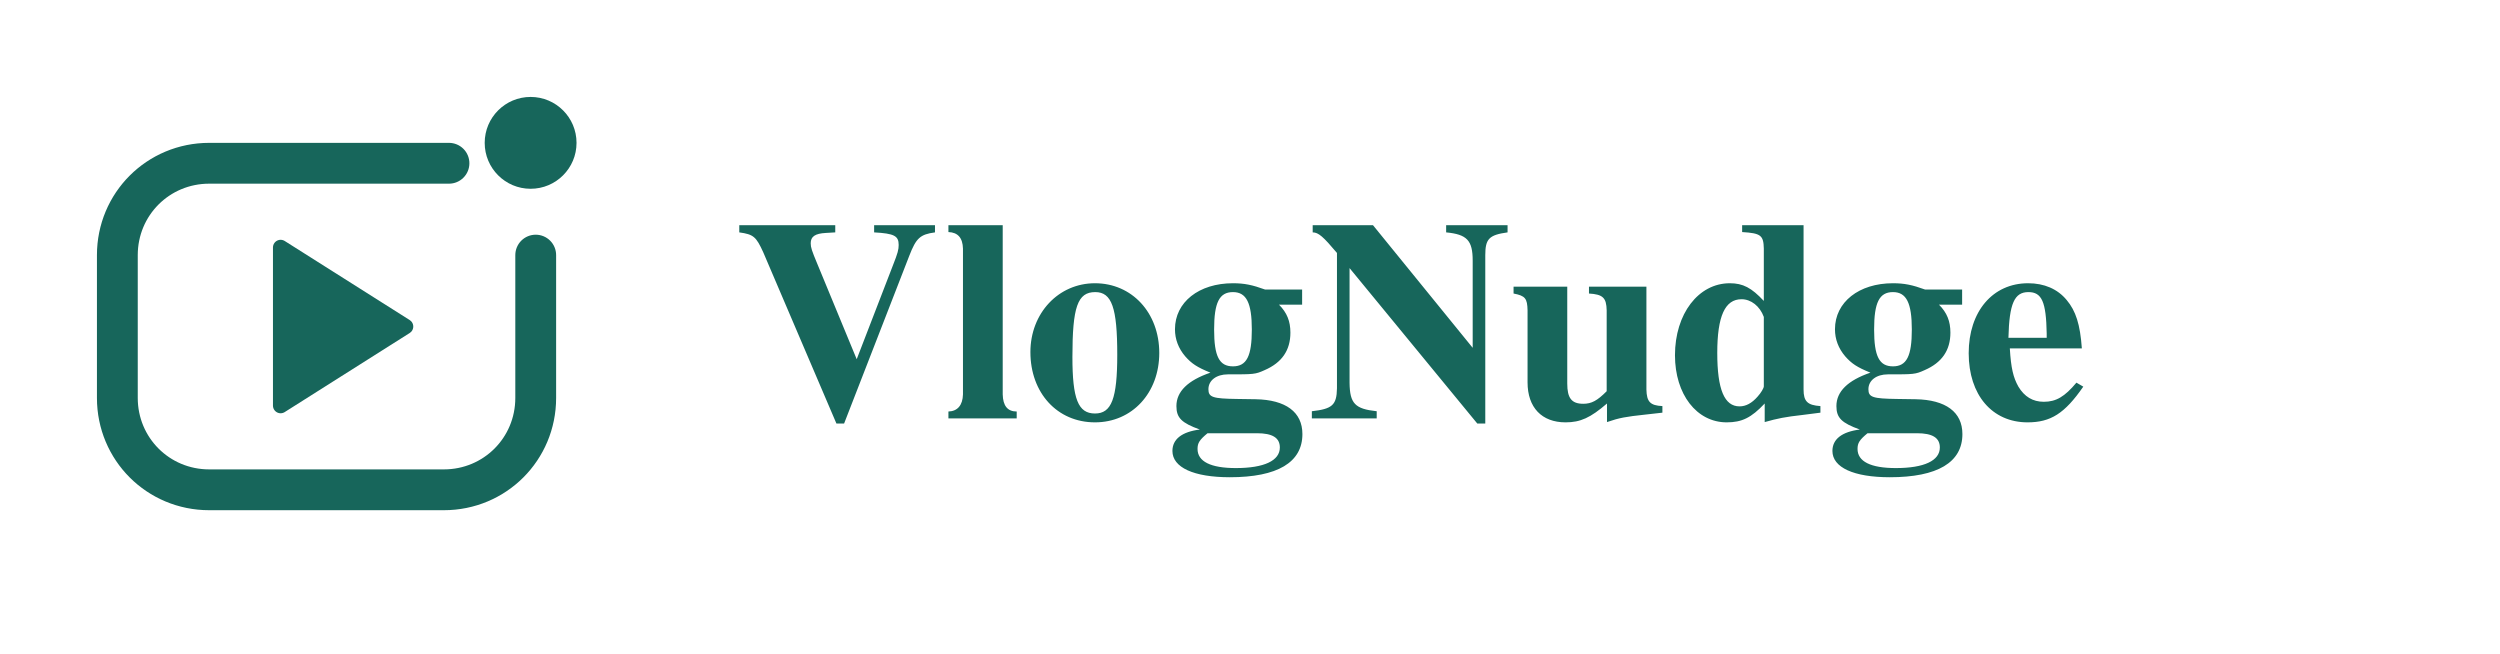
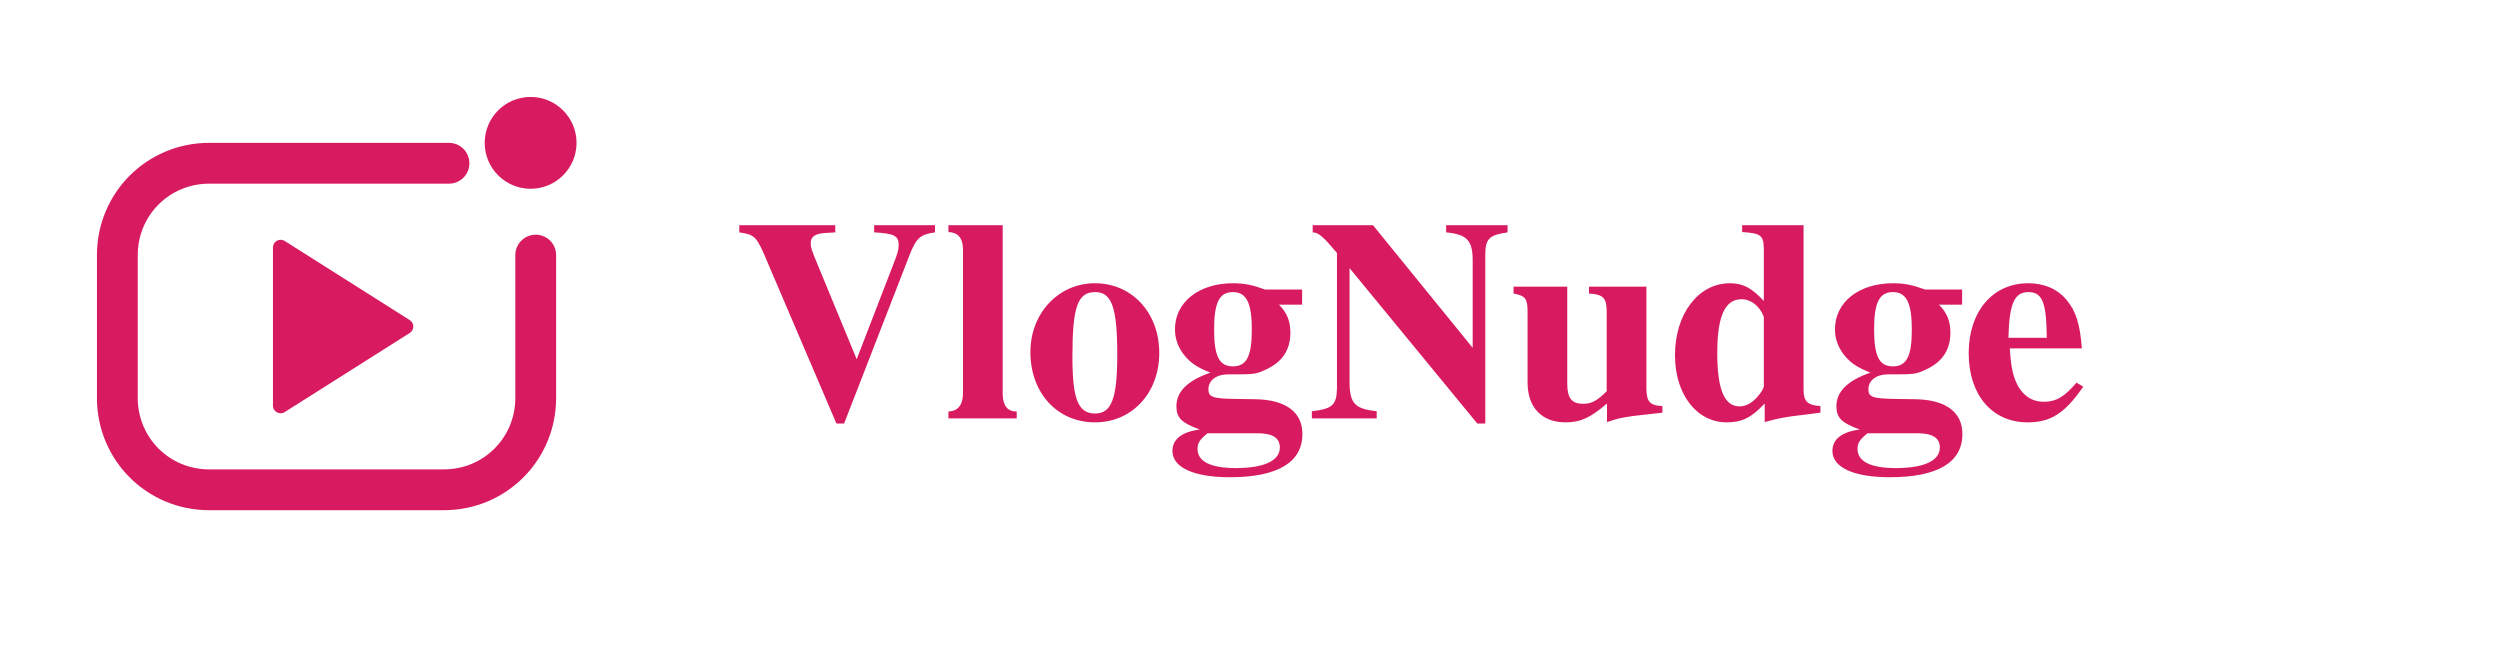
<svg xmlns="http://www.w3.org/2000/svg" viewBox="0 0 980 256">
  <g transform="translate(0,0) scale(0.25)">
-     <path d="M704 256H328c-80 0-144 64-144 144v224c0 80 64 144 144 144h368c80 0 144-64 144-144V400" fill="none" stroke="#17665B" stroke-width="64" stroke-linecap="round" />
-     <path d="M440 388L636 512 440 636Z" fill="#17665B" stroke="#17665B" stroke-width="24" stroke-linejoin="round" />
-     <circle cx="832" cy="224" r="72" fill="#17665B" />
+     <path d="M704 256H328c-80 0-144 64-144 144v224c0 80 64 144 144 144h368c80 0 144-64 144-144V400" fill="none" stroke="#D81B60" stroke-width="64" stroke-linecap="round" />
+     <path d="M440 388L636 512 440 636Z" fill="#D81B60" stroke="#D81B60" stroke-width="24" stroke-linejoin="round" />
+     <circle cx="832" cy="224" r="72" fill="#D81B60" />
  </g>
-   <text x="288" y="164" font-family="Georgia, Times, serif" font-size="112" font-weight="bold" fill="#17665B">VlogNudge</text>
+   <text x="288" y="164" font-family="Georgia, Times, serif" font-size="112" font-weight="bold" fill="#D81B60">VlogNudge</text>
</svg>
